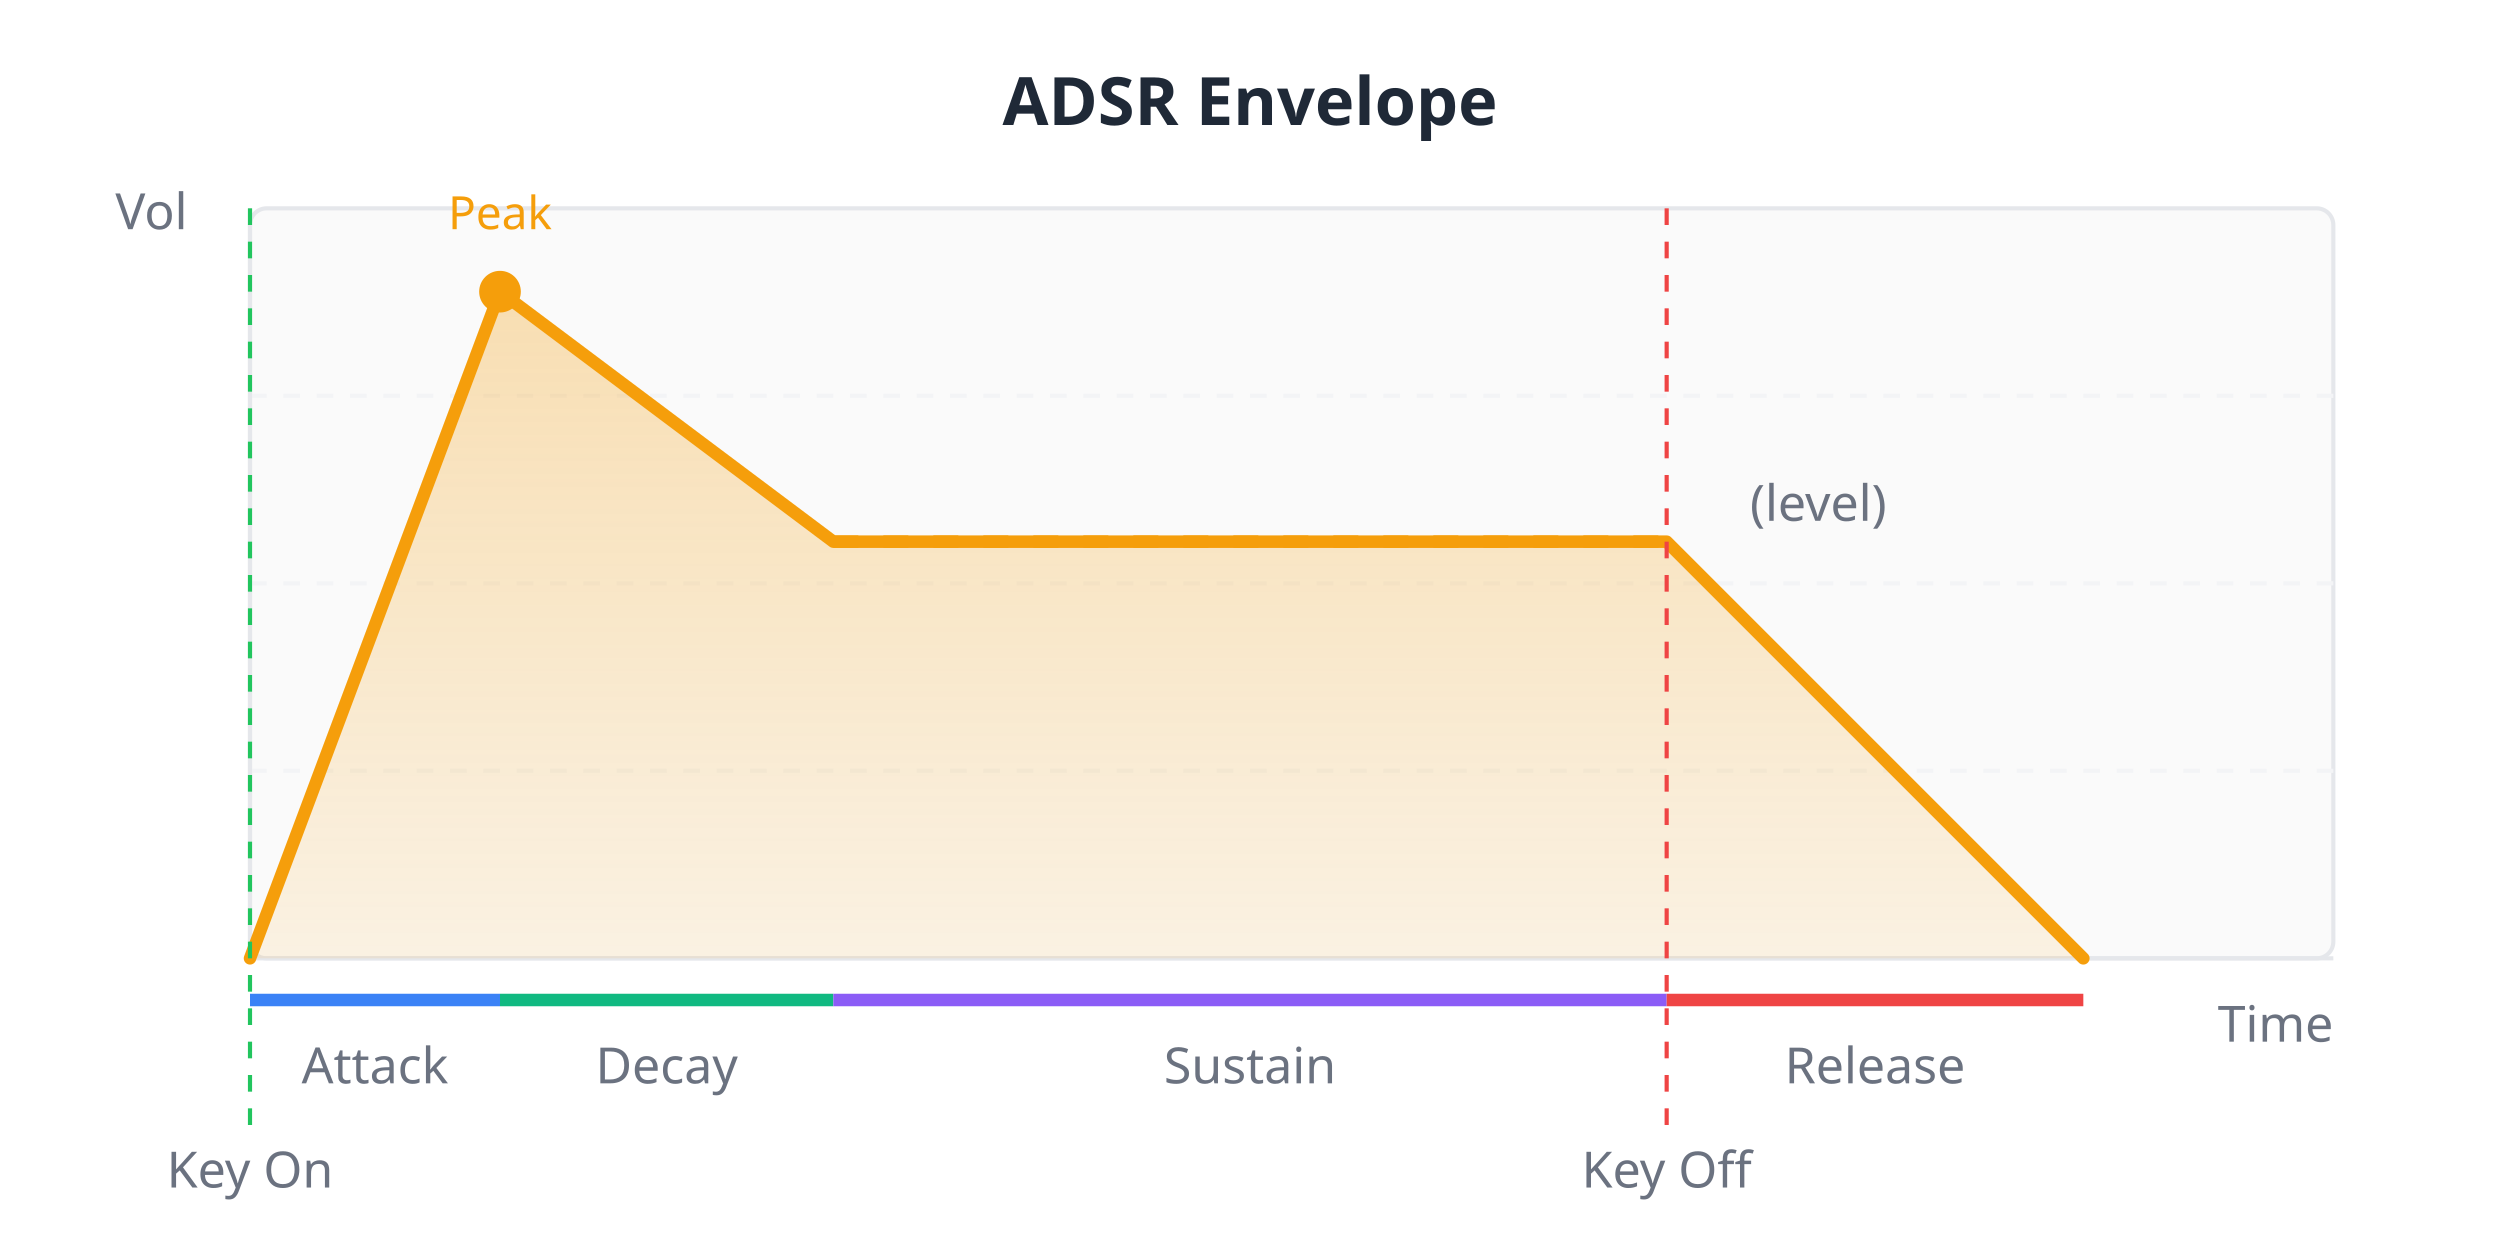
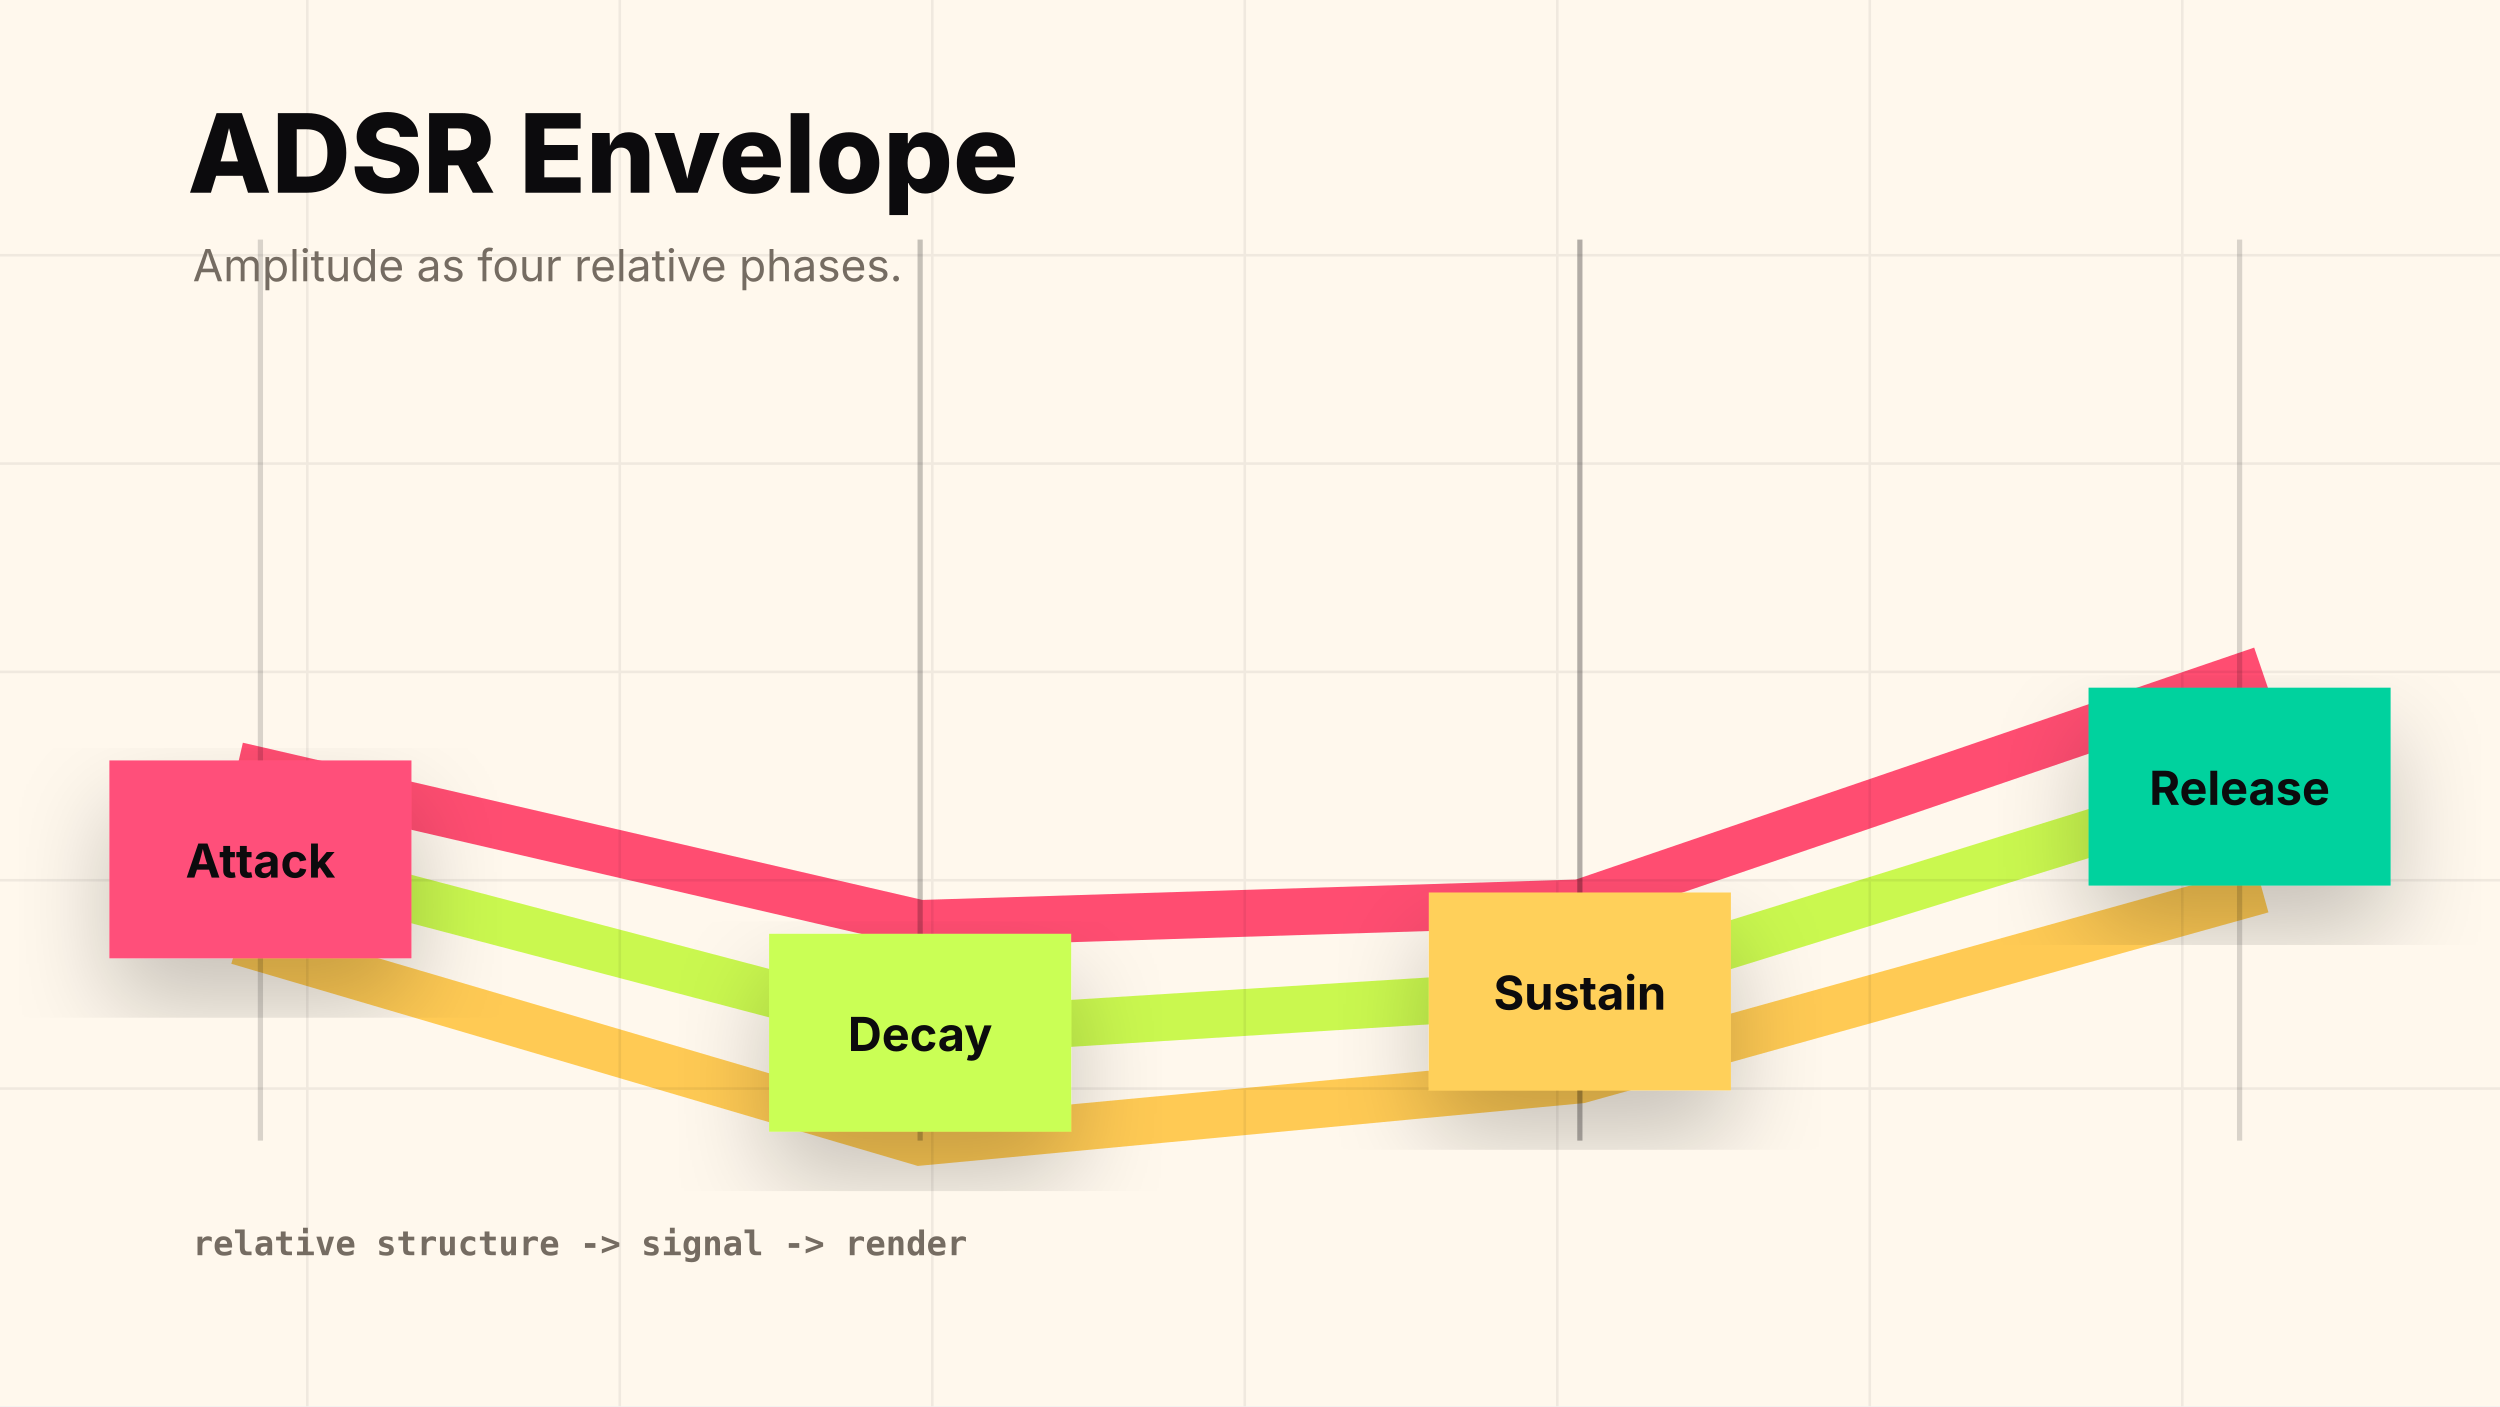
- <svg xmlns="http://www.w3.org/2000/svg" viewBox="0 0 600 300">
+ <svg xmlns="http://www.w3.org/2000/svg" viewBox="0 0 960 540" role="img" aria-labelledby="title desc">
+   <style>
+   :root{color-scheme:light dark}.bg{fill:#fff8ed}.grid{stroke:#0c0b0d;stroke-opacity:.06}.ink{fill:#0c0b0d}.muted{fill:#756c62}.rail{fill:none;stroke-linecap:square;stroke-width:18;mix-blend-mode:multiply}.r0{stroke:#ff4f7a}.r1{stroke:#caff55}.r2{stroke:#ffd05a}.tick{fill:#0c0b0d}.node rect{filter:url(#soft)}.node text{fill:#0c0b0d;font:700 18px ui-sans-serif,-apple-system,BlinkMacSystemFont,'Segoe UI',sans-serif;text-anchor:middle}.mono{font:600 13px ui-monospace,SFMono-Regular,Menlo,monospace}@media(prefers-color-scheme:dark){.bg{fill:#08070a}.grid{stroke:#fff8ed;stroke-opacity:.07}.ink{fill:#fff8ed}.muted{fill:#b5aca1}.rail{mix-blend-mode:screen;opacity:.88}.tick{fill:#fff8ed}.node text{fill:#08070a}}
+ </style>
  <defs>
-     <linearGradient id="envFill" x1="0%" y1="0%" x2="0%" y2="100%">
-       <stop offset="0%" style="stop-color:#f59e0b;stop-opacity:0.3" />
-       <stop offset="100%" style="stop-color:#f59e0b;stop-opacity:0.1" />
-     </linearGradient>
+     <filter id="soft" x="-30%" y="-30%" width="160%" height="160%">
+       <feDropShadow dx="0" dy="18" stdDeviation="18" flood-color="#000" flood-opacity=".22" />
+     </filter>
  </defs>
-   <style>
-     .bg { fill: #ffffff; }
-     .title { font: bold 16px sans-serif; fill: #1f2937; }
-     .label { font: 12px sans-serif; fill: #6b7280; }
-     .value { font: 11px sans-serif; fill: #f59e0b; }
-     .axis { stroke: #e5e7eb; stroke-width: 1; }
-     .grid { stroke: #f3f4f6; stroke-width: 1; stroke-dasharray: 4; }
-     .graph-bg { fill: #fafafa; stroke: #e5e7eb; }
- 
-     @media (prefers-color-scheme: dark) {
-       .bg { fill: #1f2937; }
-       .title { fill: #f3f4f6; }
-       .label { fill: #9ca3af; }
-       .axis { stroke: #4b5563; }
-       .grid { stroke: #374151; }
-       .graph-bg { fill: #111827; stroke: #4b5563; }
-     }
-   </style>
-   <rect width="600" height="300" class="bg" />
-   <text x="300" y="30" text-anchor="middle" class="title">ADSR Envelope</text>
-   <rect x="60" y="50" width="500" height="180" class="graph-bg" rx="4" />
-   <line x1="60" y1="95" x2="560" y2="95" class="grid" />
-   <line x1="60" y1="140" x2="560" y2="140" class="grid" />
-   <line x1="60" y1="185" x2="560" y2="185" class="grid" />
-   <line x1="60" y1="230" x2="560" y2="230" class="axis" stroke="#9ca3af" />
-   <line x1="60" y1="50" x2="60" y2="230" class="axis" stroke="#9ca3af" />
-   <text x="560" y="250" text-anchor="end" class="label">Time</text>
-   <text x="45" y="55" text-anchor="end" class="label">Vol</text>
-   <path d="M 60,230            L 120,70            L 200,130            L 400,130            L 500,230            L 60,230 Z" fill="url(#envFill)" />
-   <path d="M 60,230            L 120,70            L 200,130            L 400,130            L 500,230" stroke="#f59e0b" stroke-width="3" fill="none" stroke-linecap="round" stroke-linejoin="round" />
-   <circle cx="120" cy="70" r="5" fill="#f59e0b" />
-   <text x="120" y="55" text-anchor="middle" class="value">Peak</text>
-   <line x1="200" y1="130" x2="400" y2="130" stroke="#f59e0b" stroke-width="3" stroke-dasharray="6" />
-   <line x1="60" y1="240" x2="120" y2="240" stroke="#3b82f6" stroke-width="3" />
-   <text x="90" y="260" text-anchor="middle" class="label" fill="#3b82f6">Attack</text>
-   <line x1="120" y1="240" x2="200" y2="240" stroke="#10b981" stroke-width="3" />
-   <text x="160" y="260" text-anchor="middle" class="label" fill="#10b981">Decay</text>
-   <line x1="200" y1="240" x2="400" y2="240" stroke="#8b5cf6" stroke-width="3" />
-   <text x="300" y="260" text-anchor="middle" class="label" fill="#8b5cf6">Sustain</text>
-   <text x="420" y="125" text-anchor="start" class="label" fill="#8b5cf6">(level)</text>
-   <line x1="400" y1="240" x2="500" y2="240" stroke="#ef4444" stroke-width="3" />
-   <text x="450" y="260" text-anchor="middle" class="label" fill="#ef4444">Release</text>
-   <line x1="60" y1="50" x2="60" y2="270" stroke="#22c55e" stroke-width="1" stroke-dasharray="4" />
-   <text x="60" y="285" text-anchor="middle" class="label" fill="#22c55e">Key On</text>
-   <line x1="400" y1="50" x2="400" y2="270" stroke="#ef4444" stroke-width="1" stroke-dasharray="4" />
-   <text x="400" y="285" text-anchor="middle" class="label" fill="#ef4444">Key Off</text>
+   <rect class="bg" width="960" height="540" />
+   <path class="grid" d="M0 98H960M0 178H960M0 258H960M0 338H960M0 418H960M118 0V540M238 0V540M358 0V540M478 0V540M598 0V540M718 0V540M838 0V540" />
+   <rect class="tick" x="99" y="92" width="2" height="346" opacity="0.16" />
+   <rect class="tick" x="352.333" y="92" width="2" height="346" opacity="0.24" />
+   <rect class="tick" x="605.667" y="92" width="2" height="346" opacity="0.32" />
+   <rect class="tick" x="859" y="92" width="2" height="346" opacity="0.16" />
+   <text class="ink" x="72" y="74" font-family="ui-sans-serif,-apple-system,BlinkMacSystemFont,'Segoe UI',sans-serif" font-size="42" font-weight="760">ADSR Envelope</text>
+   <text class="muted" x="74" y="108" font-family="ui-sans-serif,-apple-system,BlinkMacSystemFont,'Segoe UI',sans-serif" font-size="17">Amplitude as four relative phases.</text>
+   <text class="muted mono" x="74" y="482">relative structure -&gt; signal -&gt; render</text>
+   <path class="rail r0" d="M 100.0 296.0 L 353.3 354.6 L 606.7 346.7 L 860.0 260.1" />
+   <path class="rail r1" d="M 100.0 330.0 L 353.3 396.6 L 606.7 380.7 L 860.0 302.1" />
+   <path class="rail r2" d="M 100.0 364.0 L 353.3 438.6 L 606.7 414.7 L 860.0 344.1" />
+   <g class="node" transform="translate(42 292)">
+     <rect fill="#ff4f7a" width="116" height="76" />
+     <text x="58" y="45">Attack</text>
+   </g>
+   <g class="node" transform="translate(295.3333 358.5716)">
+     <rect fill="#caff55" width="116" height="76" />
+     <text x="58" y="45">Decay</text>
+   </g>
+   <g class="node" transform="translate(548.6667 342.7176)">
+     <rect fill="#ffd05a" width="116" height="76" />
+     <text x="58" y="45">Sustain</text>
+   </g>
+   <g class="node" transform="translate(802 264.0675)">
+     <rect fill="#00d29e" width="116" height="76" />
+     <text x="58" y="45">Release</text>
+   </g>
</svg>
